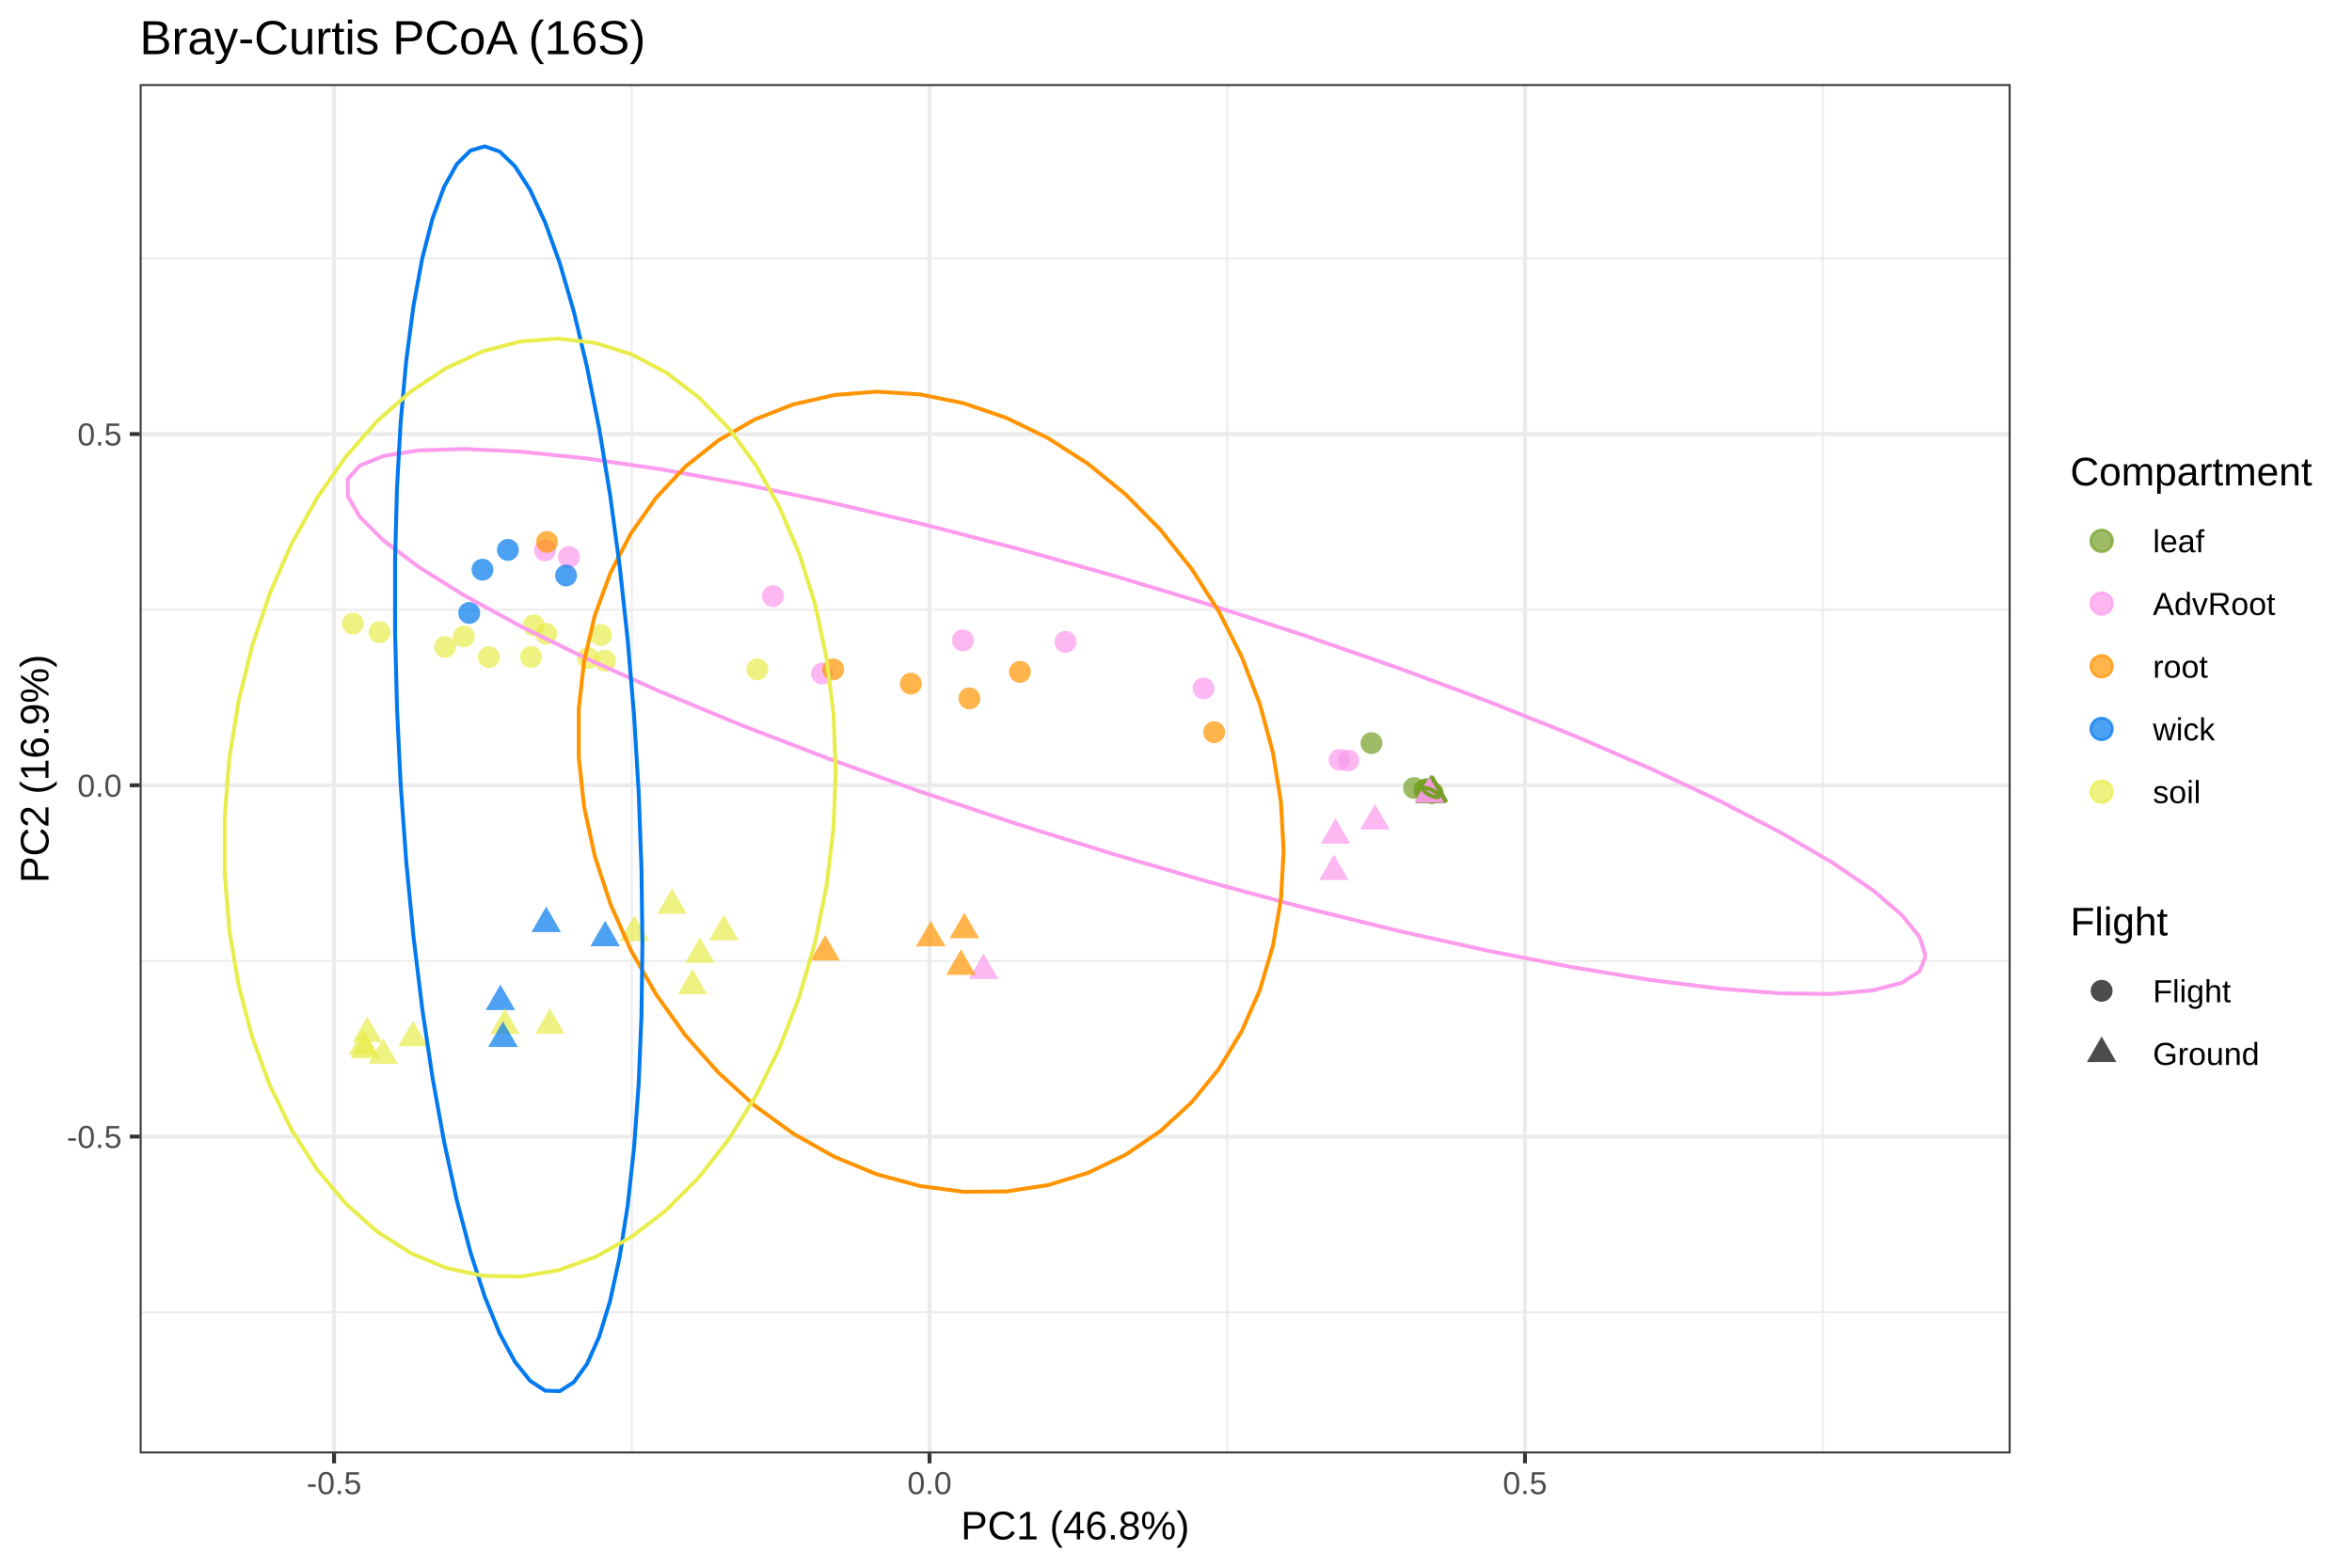
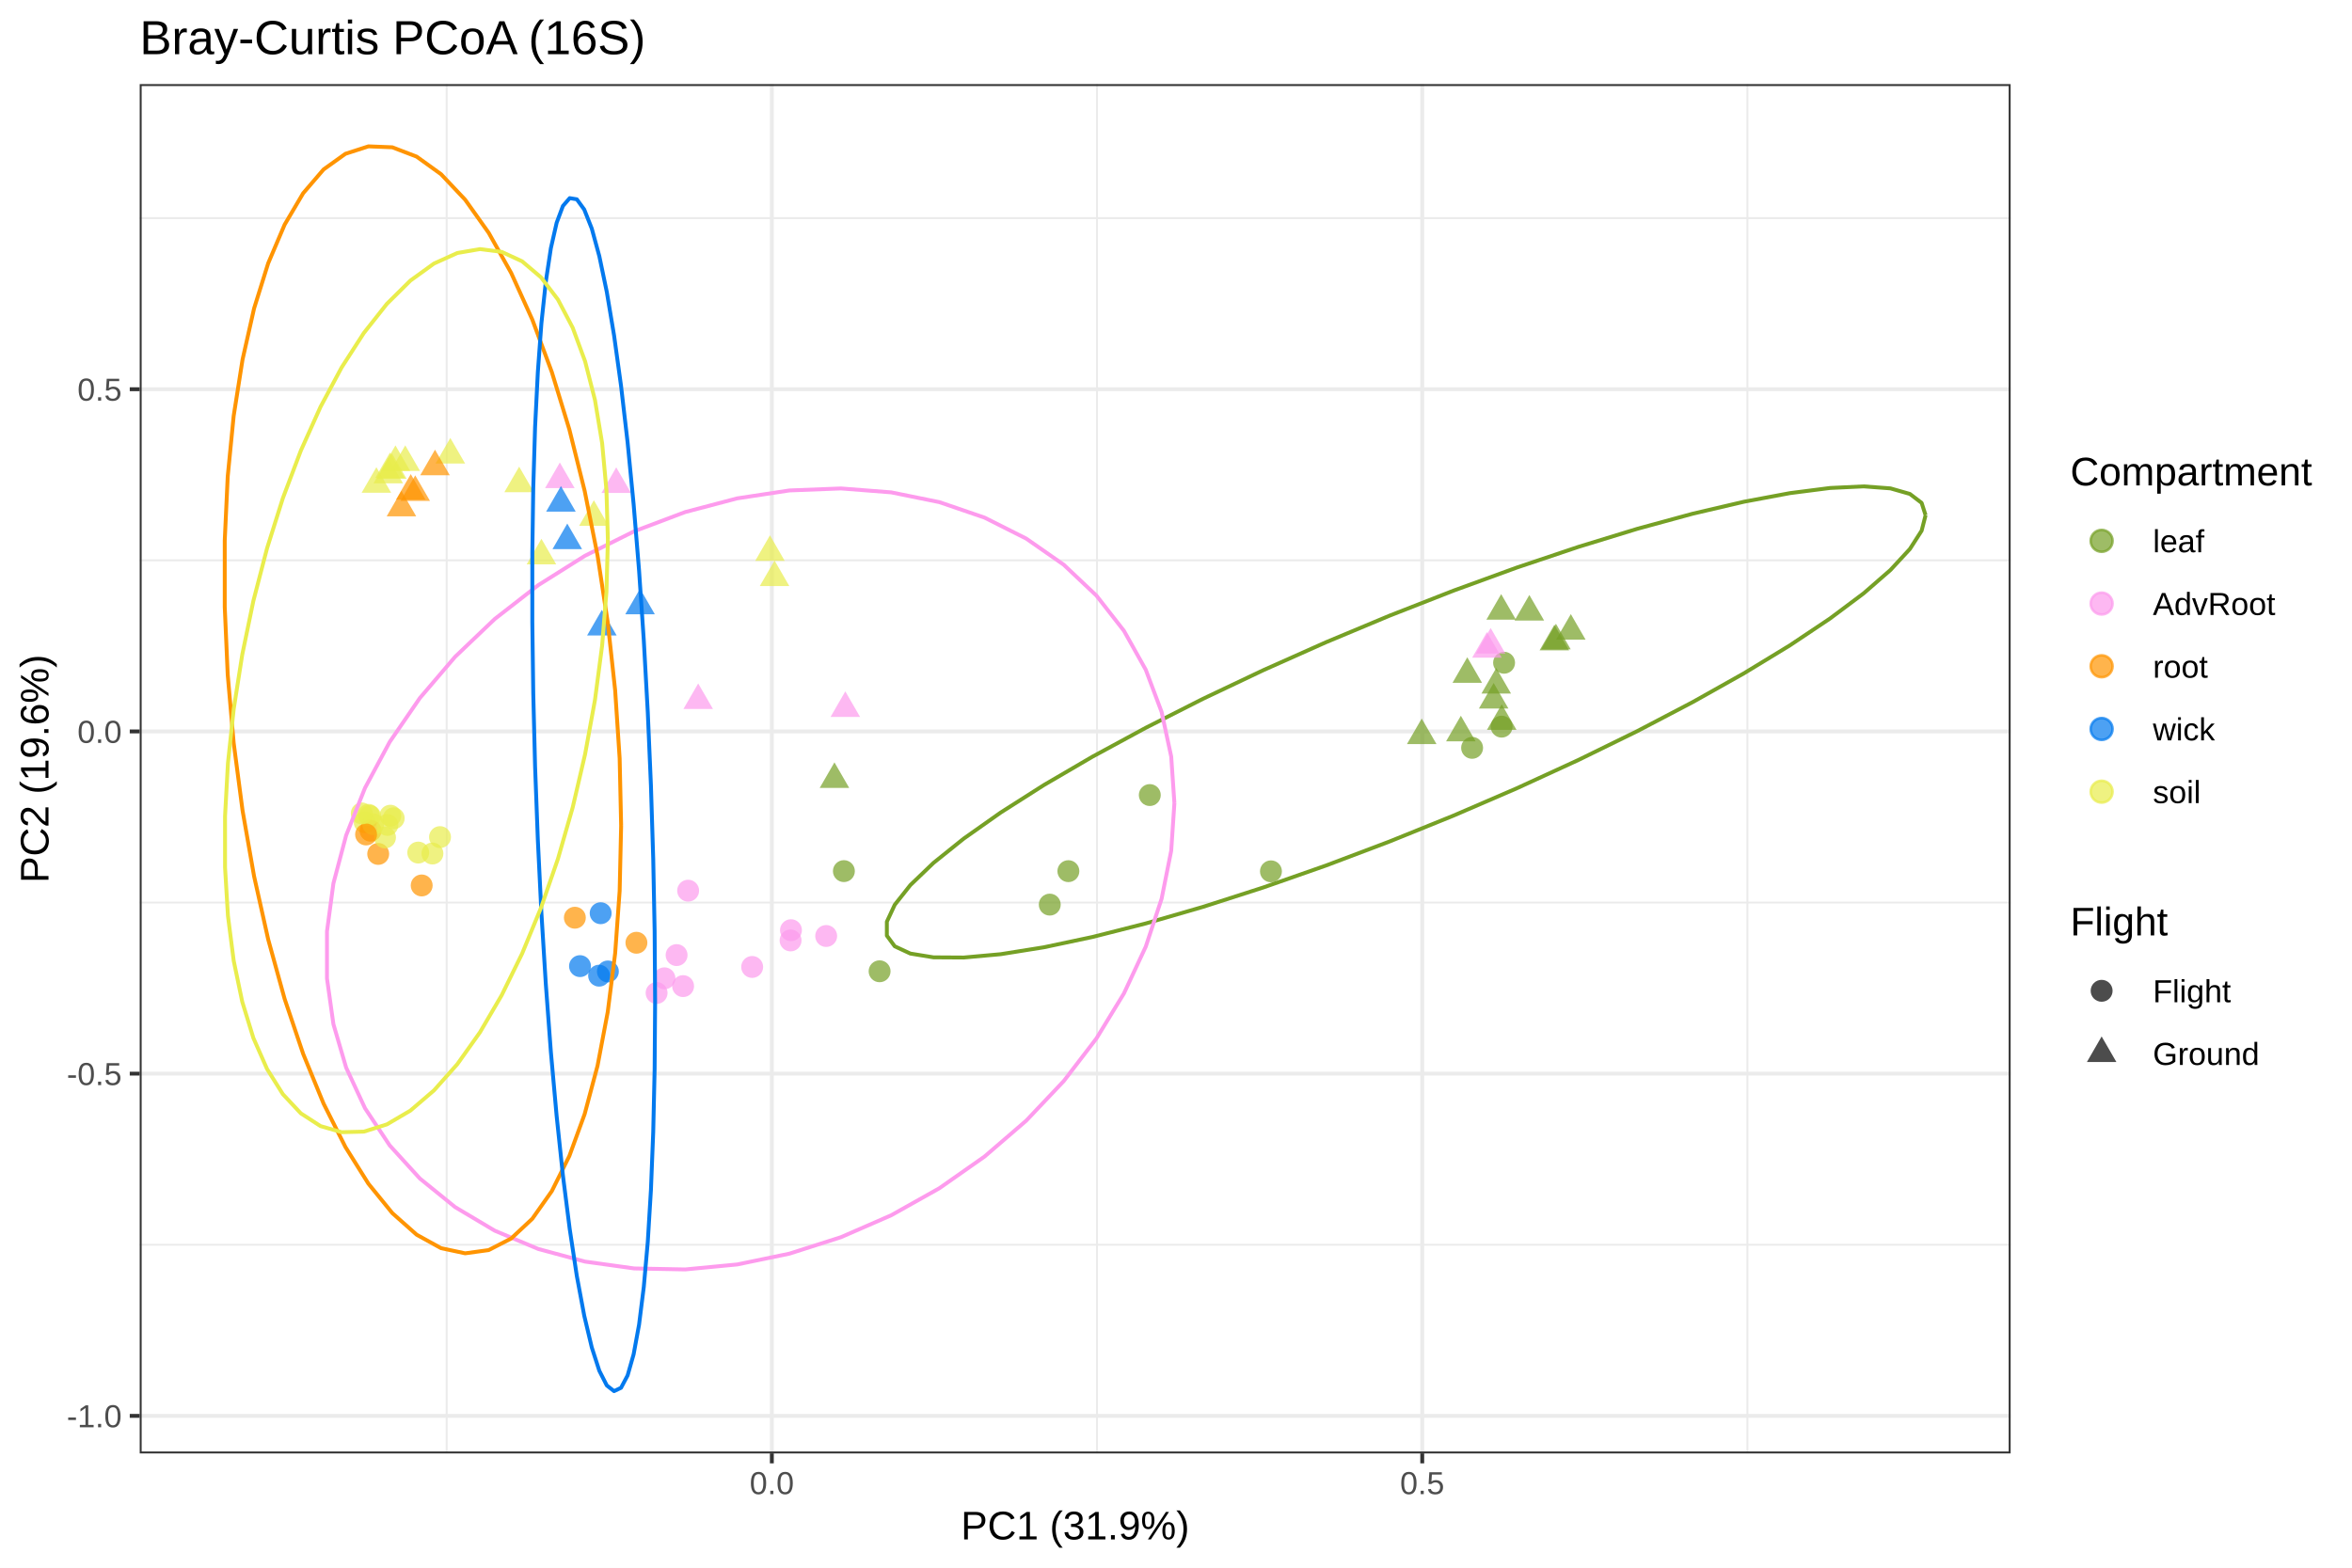
<svg xmlns="http://www.w3.org/2000/svg" width="648.00pt" height="432.00pt" viewBox="0 0 648.00 432.00">
  <g class="svglite">
    <defs>
      <style type="text/css">
    .svglite line, .svglite polyline, .svglite polygon, .svglite path, .svglite rect, .svglite circle {
      fill: none;
      stroke: #000000;
      stroke-linecap: round;
      stroke-linejoin: round;
      stroke-miterlimit: 10.00;
    }
    .svglite text {
      white-space: pre;
    }
    .svglite g.glyphgroup path {
      fill: inherit;
      stroke: none;
    }
  </style>
    </defs>
    <rect width="100%" height="100%" style="stroke: none; fill: #FFFFFF;" />
    <defs>
      <clipPath id="cpMC4wMHw2NDguMDB8MC4wMHw0MzIuMDA=">
        <rect x="0.00" y="0.00" width="648.00" height="432.00" />
      </clipPath>
    </defs>
    <g clip-path="url(#cpMC4wMHw2NDguMDB8MC4wMHw0MzIuMDA=)">
      <rect x="0.00" y="0" width="648.00" height="432.00" style="stroke-width: 1.07; stroke: #FFFFFF; fill: #FFFFFF;" />
    </g>
    <defs>
      <clipPath id="cpMzguNDl8NTUzLjk1fDIzLjE4fDQwMC41MA==">
        <rect x="38.49" y="23.18" width="515.46" height="377.33" />
      </clipPath>
    </defs>
    <g clip-path="url(#cpMzguNDl8NTUzLjk1fDIzLjE4fDQwMC41MA==)">
      <rect x="38.49" y="23.18" width="515.46" height="377.33" style="stroke-width: 1.07; stroke: none; fill: #FFFFFF;" />
-       <polyline points="38.49,361.60 553.95,361.60 " style="stroke-width: 0.53; stroke: #EBEBEB; stroke-linecap: butt;" />
-       <polyline points="38.49,264.80 553.95,264.80 " style="stroke-width: 0.53; stroke: #EBEBEB; stroke-linecap: butt;" />
-       <polyline points="38.49,168.01 553.95,168.01 " style="stroke-width: 0.53; stroke: #EBEBEB; stroke-linecap: butt;" />
-       <polyline points="38.49,71.21 553.95,71.21 " style="stroke-width: 0.53; stroke: #EBEBEB; stroke-linecap: butt;" />
-       <polyline points="174.07,400.50 174.07,23.18 " style="stroke-width: 0.53; stroke: #EBEBEB; stroke-linecap: butt;" />
-       <polyline points="338.12,400.50 338.12,23.18 " style="stroke-width: 0.53; stroke: #EBEBEB; stroke-linecap: butt;" />
-       <polyline points="502.18,400.50 502.18,23.18 " style="stroke-width: 0.53; stroke: #EBEBEB; stroke-linecap: butt;" />
-       <polyline points="38.49,313.20 553.95,313.20 " style="stroke-width: 1.07; stroke: #EBEBEB; stroke-linecap: butt;" />
-       <polyline points="38.49,216.40 553.95,216.40 " style="stroke-width: 1.07; stroke: #EBEBEB; stroke-linecap: butt;" />
-       <polyline points="38.49,119.61 553.95,119.61 " style="stroke-width: 1.07; stroke: #EBEBEB; stroke-linecap: butt;" />
-       <polyline points="92.04,400.50 92.04,23.18 " style="stroke-width: 1.07; stroke: #EBEBEB; stroke-linecap: butt;" />
-       <polyline points="256.10,400.50 256.10,23.18 " style="stroke-width: 1.07; stroke: #EBEBEB; stroke-linecap: butt;" />
-       <polyline points="420.15,400.50 420.15,23.18 " style="stroke-width: 1.07; stroke: #EBEBEB; stroke-linecap: butt;" />
-       <circle cx="129.27" cy="168.92" r="3.02" style="stroke-width: 0.71; stroke: none; fill: #0279EE; fill-opacity: 0.70;" />
-       <circle cx="122.63" cy="178.28" r="3.02" style="stroke-width: 0.71; stroke: none; fill: #E9ED4C; fill-opacity: 0.70;" />
-       <polygon points="190.80,266.95 194.86,274.00 186.73,274.00 " style="stroke-width: 0.71; stroke: none; fill: #E9ED4C; fill-opacity: 0.70;" />
-       <polygon points="185.15,244.76 189.22,251.81 181.08,251.81 " style="stroke-width: 0.71; stroke: none; fill: #E9ED4C; fill-opacity: 0.70;" />
-       <polygon points="137.86,271.29 141.93,278.34 133.80,278.34 " style="stroke-width: 0.71; stroke: none; fill: #0279EE; fill-opacity: 0.70;" />
-       <polygon points="256.43,253.75 260.50,260.79 252.36,260.79 " style="stroke-width: 0.71; stroke: none; fill: #FF9400; fill-opacity: 0.70;" />
-       <polygon points="174.77,252.27 178.84,259.31 170.70,259.31 " style="stroke-width: 0.71; stroke: none; fill: #E9ED4C; fill-opacity: 0.70;" />
-       <polygon points="151.51,277.83 155.58,284.88 147.44,284.88 " style="stroke-width: 0.71; stroke: none; fill: #E9ED4C; fill-opacity: 0.70;" />
-       <polygon points="192.82,258.29 196.89,265.34 188.75,265.34 " style="stroke-width: 0.71; stroke: none; fill: #E9ED4C; fill-opacity: 0.70;" />
-       <circle cx="394.76" cy="218.47" r="3.02" style="stroke-width: 0.71; stroke: none; fill: #75A025; fill-opacity: 0.70;" />
-       <circle cx="161.99" cy="181.34" r="3.02" style="stroke-width: 0.71; stroke: none; fill: #E9ED4C; fill-opacity: 0.70;" />
-       <circle cx="393.22" cy="217.44" r="3.02" style="stroke-width: 0.71; stroke: none; fill: #75A025; fill-opacity: 0.70;" />
-       <circle cx="394.50" cy="218.54" r="3.02" style="stroke-width: 0.71; stroke: none; fill: #75A025; fill-opacity: 0.70;" />
-       <circle cx="377.86" cy="204.78" r="3.02" style="stroke-width: 0.71; stroke: none; fill: #75A025; fill-opacity: 0.70;" />
-       <circle cx="394.30" cy="218.33" r="3.02" style="stroke-width: 0.71; stroke: none; fill: #75A025; fill-opacity: 0.70;" />
-       <circle cx="392.35" cy="217.75" r="3.02" style="stroke-width: 0.71; stroke: none; fill: #75A025; fill-opacity: 0.70;" />
-       <circle cx="393.61" cy="218.18" r="3.02" style="stroke-width: 0.71; stroke: none; fill: #75A025; fill-opacity: 0.70;" />
-       <circle cx="392.67" cy="217.62" r="3.02" style="stroke-width: 0.71; stroke: none; fill: #75A025; fill-opacity: 0.70;" />
-       <circle cx="389.58" cy="217.15" r="3.02" style="stroke-width: 0.71; stroke: none; fill: #75A025; fill-opacity: 0.70;" />
-       <circle cx="226.47" cy="185.62" r="3.02" style="stroke-width: 0.71; stroke: none; fill: #FD9BED; fill-opacity: 0.70;" />
-       <circle cx="150.16" cy="151.66" r="3.02" style="stroke-width: 0.71; stroke: none; fill: #FD9BED; fill-opacity: 0.70;" />
-       <circle cx="212.96" cy="164.27" r="3.02" style="stroke-width: 0.71; stroke: none; fill: #FD9BED; fill-opacity: 0.70;" />
-       <circle cx="293.54" cy="176.88" r="3.02" style="stroke-width: 0.71; stroke: none; fill: #FD9BED; fill-opacity: 0.70;" />
-       <circle cx="371.49" cy="209.55" r="3.02" style="stroke-width: 0.71; stroke: none; fill: #FD9BED; fill-opacity: 0.70;" />
-       <circle cx="331.59" cy="189.70" r="3.02" style="stroke-width: 0.71; stroke: none; fill: #FD9BED; fill-opacity: 0.70;" />
-       <circle cx="369.06" cy="209.38" r="3.02" style="stroke-width: 0.71; stroke: none; fill: #FD9BED; fill-opacity: 0.70;" />
-       <circle cx="265.28" cy="176.47" r="3.02" style="stroke-width: 0.71; stroke: none; fill: #FD9BED; fill-opacity: 0.70;" />
-       <circle cx="156.76" cy="153.51" r="3.02" style="stroke-width: 0.71; stroke: none; fill: #FD9BED; fill-opacity: 0.70;" />
-       <polygon points="394.86,213.59 398.93,220.64 390.79,220.64 " style="stroke-width: 0.71; stroke: none; fill: #75A025; fill-opacity: 0.70;" />
-       <polygon points="394.17,213.66 398.24,220.71 390.10,220.71 " style="stroke-width: 0.71; stroke: none; fill: #75A025; fill-opacity: 0.70;" />
-       <polygon points="394.73,213.56 398.80,220.61 390.66,220.61 " style="stroke-width: 0.71; stroke: none; fill: #75A025; fill-opacity: 0.70;" />
-       <circle cx="132.93" cy="156.98" r="3.02" style="stroke-width: 0.71; stroke: none; fill: #0279EE; fill-opacity: 0.70;" />
-       <polygon points="394.22,213.38 398.29,220.43 390.15,220.43 " style="stroke-width: 0.71; stroke: none; fill: #75A025; fill-opacity: 0.70;" />
-       <polygon points="394.46,213.69 398.53,220.74 390.39,220.74 " style="stroke-width: 0.71; stroke: none; fill: #75A025; fill-opacity: 0.70;" />
-       <polygon points="394.92,213.81 398.99,220.86 390.85,220.86 " style="stroke-width: 0.71; stroke: none; fill: #75A025; fill-opacity: 0.70;" />
-       <polygon points="394.27,214.27 398.34,221.32 390.20,221.32 " style="stroke-width: 0.71; stroke: none; fill: #75A025; fill-opacity: 0.70;" />
-       <polygon points="394.62,214.06 398.69,221.11 390.55,221.11 " style="stroke-width: 0.71; stroke: none; fill: #75A025; fill-opacity: 0.70;" />
-       <polygon points="394.58,214.20 398.65,221.25 390.51,221.25 " style="stroke-width: 0.71; stroke: none; fill: #75A025; fill-opacity: 0.70;" />
-       <polygon points="394.06,214.34 398.13,221.38 389.99,221.38 " style="stroke-width: 0.71; stroke: none; fill: #75A025; fill-opacity: 0.70;" />
-       <polygon points="394.40,214.13 398.47,221.18 390.33,221.18 " style="stroke-width: 0.71; stroke: none; fill: #75A025; fill-opacity: 0.70;" />
-       <polygon points="394.88,213.91 398.95,220.96 390.81,220.96 " style="stroke-width: 0.71; stroke: none; fill: #75A025; fill-opacity: 0.70;" />
-       <polygon points="393.70,214.08 397.77,221.12 389.63,221.12 " style="stroke-width: 0.71; stroke: none; fill: #FD9BED; fill-opacity: 0.70;" />
-       <circle cx="267.08" cy="192.44" r="3.02" style="stroke-width: 0.71; stroke: none; fill: #FF9400; fill-opacity: 0.70;" />
-       <polygon points="367.95,225.44 372.02,232.49 363.88,232.49 " style="stroke-width: 0.71; stroke: none; fill: #FD9BED; fill-opacity: 0.70;" />
-       <polygon points="393.85,214.17 397.92,221.22 389.78,221.22 " style="stroke-width: 0.71; stroke: none; fill: #FD9BED; fill-opacity: 0.70;" />
-       <polygon points="270.99,262.72 275.06,269.77 266.92,269.77 " style="stroke-width: 0.71; stroke: none; fill: #FD9BED; fill-opacity: 0.70;" />
-       <polygon points="378.82,221.53 382.89,228.58 374.75,228.58 " style="stroke-width: 0.71; stroke: none; fill: #FD9BED; fill-opacity: 0.70;" />
-       <polygon points="367.51,235.46 371.58,242.51 363.44,242.51 " style="stroke-width: 0.71; stroke: none; fill: #FD9BED; fill-opacity: 0.70;" />
-       <circle cx="208.66" cy="184.44" r="3.02" style="stroke-width: 0.71; stroke: none; fill: #E9ED4C; fill-opacity: 0.70;" />
-       <circle cx="146.31" cy="181.03" r="3.02" style="stroke-width: 0.71; stroke: none; fill: #E9ED4C; fill-opacity: 0.70;" />
-       <circle cx="166.70" cy="182.07" r="3.02" style="stroke-width: 0.71; stroke: none; fill: #E9ED4C; fill-opacity: 0.70;" />
-       <circle cx="139.93" cy="151.53" r="3.02" style="stroke-width: 0.71; stroke: none; fill: #0279EE; fill-opacity: 0.70;" />
-       <circle cx="281.01" cy="185.14" r="3.02" style="stroke-width: 0.71; stroke: none; fill: #FF9400; fill-opacity: 0.70;" />
-       <circle cx="229.56" cy="184.47" r="3.02" style="stroke-width: 0.71; stroke: none; fill: #FF9400; fill-opacity: 0.70;" />
-       <circle cx="150.50" cy="174.65" r="3.02" style="stroke-width: 0.71; stroke: none; fill: #E9ED4C; fill-opacity: 0.70;" />
-       <circle cx="147.05" cy="172.32" r="3.02" style="stroke-width: 0.71; stroke: none; fill: #E9ED4C; fill-opacity: 0.70;" />
-       <circle cx="165.55" cy="174.99" r="3.02" style="stroke-width: 0.71; stroke: none; fill: #E9ED4C; fill-opacity: 0.70;" />
-       <circle cx="127.79" cy="175.39" r="3.02" style="stroke-width: 0.71; stroke: none; fill: #E9ED4C; fill-opacity: 0.70;" />
-       <circle cx="150.70" cy="149.33" r="3.02" style="stroke-width: 0.71; stroke: none; fill: #FF9400; fill-opacity: 0.70;" />
-       <circle cx="334.51" cy="201.78" r="3.02" style="stroke-width: 0.71; stroke: none; fill: #FF9400; fill-opacity: 0.70;" />
-       <circle cx="97.23" cy="171.85" r="3.02" style="stroke-width: 0.71; stroke: none; fill: #E9ED4C; fill-opacity: 0.70;" />
-       <circle cx="104.57" cy="174.21" r="3.02" style="stroke-width: 0.71; stroke: none; fill: #E9ED4C; fill-opacity: 0.70;" />
-       <circle cx="155.95" cy="158.59" r="3.02" style="stroke-width: 0.71; stroke: none; fill: #0279EE; fill-opacity: 0.70;" />
-       <circle cx="250.96" cy="188.39" r="3.02" style="stroke-width: 0.71; stroke: none; fill: #FF9400; fill-opacity: 0.70;" />
-       <polygon points="150.49,249.80 154.56,256.85 146.42,256.85 " style="stroke-width: 0.71; stroke: none; fill: #0279EE; fill-opacity: 0.70;" />
-       <polygon points="264.75,261.61 268.82,268.66 260.68,268.66 " style="stroke-width: 0.71; stroke: none; fill: #FF9400; fill-opacity: 0.70;" />
-       <polygon points="139.10,277.87 143.17,284.92 135.03,284.92 " style="stroke-width: 0.71; stroke: none; fill: #E9ED4C; fill-opacity: 0.70;" />
-       <circle cx="134.69" cy="181.08" r="3.02" style="stroke-width: 0.71; stroke: none; fill: #E9ED4C; fill-opacity: 0.70;" />
-       <polygon points="105.57,286.11 109.64,293.16 101.50,293.16 " style="stroke-width: 0.71; stroke: none; fill: #E9ED4C; fill-opacity: 0.70;" />
-       <polygon points="113.79,281.26 117.86,288.31 109.72,288.31 " style="stroke-width: 0.71; stroke: none; fill: #E9ED4C; fill-opacity: 0.70;" />
-       <polygon points="166.73,253.71 170.79,260.75 162.66,260.75 " style="stroke-width: 0.71; stroke: none; fill: #0279EE; fill-opacity: 0.70;" />
-       <polygon points="227.34,257.63 231.41,264.67 223.27,264.67 " style="stroke-width: 0.71; stroke: none; fill: #FF9400; fill-opacity: 0.70;" />
-       <polygon points="100.05,283.65 104.12,290.70 95.98,290.70 " style="stroke-width: 0.71; stroke: none; fill: #E9ED4C; fill-opacity: 0.70;" />
-       <polygon points="100.66,284.61 104.73,291.66 96.59,291.66 " style="stroke-width: 0.71; stroke: none; fill: #E9ED4C; fill-opacity: 0.70;" />
-       <polygon points="101.21,280.11 105.28,287.16 97.14,287.16 " style="stroke-width: 0.71; stroke: none; fill: #E9ED4C; fill-opacity: 0.70;" />
-       <polygon points="138.58,281.45 142.65,288.50 134.51,288.50 " style="stroke-width: 0.71; stroke: none; fill: #0279EE; fill-opacity: 0.70;" />
-       <polygon points="265.69,251.49 269.76,258.54 261.62,258.54 " style="stroke-width: 0.71; stroke: none; fill: #FF9400; fill-opacity: 0.70;" />
-       <polygon points="199.39,252.06 203.46,259.11 195.32,259.11 " style="stroke-width: 0.71; stroke: none; fill: #E9ED4C; fill-opacity: 0.70;" />
-       <polyline points="396.39,219.35 396.38,219.24 396.33,219.11 396.25,218.98 396.14,218.83 396.00,218.68 395.83,218.53 395.64,218.37 395.43,218.22 395.20,218.06 394.95,217.91 394.70,217.77 394.44,217.64 394.17,217.52 393.91,217.41 393.65,217.32 393.40,217.24 393.16,217.19 392.94,217.14 392.74,217.12 392.56,217.12 392.41,217.14 392.28,217.17 392.19,217.23 392.12,217.30 392.09,217.39 392.09,217.49 392.12,217.61 392.19,217.74 392.28,217.88 392.41,218.03 392.56,218.18 392.74,218.34 392.94,218.49 393.16,218.65 393.40,218.80 393.65,218.95 393.91,219.08 394.17,219.21 394.44,219.32 394.70,219.42 394.95,219.51 395.20,219.57 395.43,219.62 395.64,219.66 395.83,219.67 396.00,219.66 396.14,219.63 396.25,219.59 396.33,219.52 396.38,219.44 396.39,219.35 " style="stroke-width: 1.07; stroke: #75A025; stroke-linecap: butt;" />
-       <polyline points="530.52,263.42 528.87,258.22 523.95,252.11 515.83,245.19 504.63,237.58 490.53,229.37 473.74,220.70 454.51,211.70 433.13,202.51 409.93,193.26 385.27,184.10 359.50,175.15 333.03,166.57 306.26,158.48 279.59,151.00 253.42,144.24 228.16,138.31 204.18,133.30 181.85,129.28 161.51,126.32 143.47,124.46 127.99,123.72 115.32,124.12 105.64,125.66 99.11,128.30 95.82,132.02 95.82,136.74 99.11,142.41 105.64,148.94 115.32,156.22 127.99,164.14 143.47,172.59 161.51,181.44 181.85,190.56 204.18,199.80 228.16,209.02 253.42,218.09 279.59,226.87 306.26,235.23 333.03,243.03 359.50,250.16 385.27,256.52 409.93,262.00 433.13,266.52 454.51,270.02 473.74,272.43 490.53,273.74 504.63,273.90 515.83,272.93 523.95,270.84 528.87,267.65 530.52,263.42 " style="stroke-width: 1.07; stroke: #FD9BED; stroke-linecap: butt;" />
-       <polyline points="353.65,234.51 352.91,220.97 350.71,207.40 347.09,193.99 342.09,180.95 335.79,168.47 328.29,156.75 319.69,145.96 310.15,136.27 299.78,127.82 288.76,120.74 277.25,115.14 265.43,111.10 253.47,108.69 241.56,107.93 229.87,108.85 218.58,111.43 207.87,115.63 197.90,121.38 188.81,128.60 180.75,137.18 173.83,146.99 168.17,157.88 163.85,169.69 160.93,182.23 159.46,195.32 159.46,208.75 160.93,222.33 163.85,235.85 168.17,249.10 173.83,261.88 180.75,274.00 188.81,285.28 197.90,295.54 207.87,304.63 218.58,312.41 229.87,318.76 241.56,323.59 253.47,326.82 265.43,328.41 277.25,328.32 288.76,326.57 299.78,323.18 310.15,318.19 319.69,311.69 328.29,303.78 335.79,294.57 342.09,284.20 347.09,272.83 350.71,260.63 352.91,247.79 353.65,234.51 " style="stroke-width: 1.07; stroke: #FF9400; stroke-linecap: butt;" />
-       <polyline points="176.99,259.97 176.73,239.35 175.96,218.32 174.69,197.20 172.93,176.29 170.72,155.93 168.09,136.42 165.08,118.05 161.72,101.11 158.09,85.85 154.22,72.49 150.18,61.26 146.04,52.31 141.84,45.77 137.66,41.76 133.56,40.33 129.60,41.50 125.84,45.25 122.34,51.53 119.15,60.25 116.32,71.26 113.90,84.41 111.91,99.49 110.39,116.27 109.37,134.51 108.85,153.92 108.85,174.21 109.37,195.07 110.39,216.19 111.91,237.24 113.90,257.91 116.32,277.89 119.15,296.87 122.34,314.56 125.84,330.69 129.60,345.02 133.56,357.34 137.66,367.45 141.84,375.21 146.04,380.49 150.18,383.22 154.22,383.35 158.09,380.89 161.72,375.86 165.08,368.35 168.09,358.47 170.72,346.36 172.93,332.22 174.69,316.26 175.96,298.72 176.73,279.86 176.99,259.97 " style="stroke-width: 1.07; stroke: #0279EE; stroke-linecap: butt;" />
-       <polyline points="230.26,212.41 229.62,196.65 227.71,181.28 224.57,166.53 220.23,152.64 214.77,139.80 208.27,128.22 200.82,118.08 192.55,109.52 183.56,102.67 174.01,97.64 164.03,94.50 153.78,93.31 143.41,94.08 133.08,96.79 122.95,101.42 113.17,107.88 103.88,116.08 95.24,125.89 87.36,137.18 80.37,149.75 74.38,163.43 69.47,178.01 65.72,193.27 63.19,208.97 61.92,224.88 61.92,240.75 63.19,256.35 65.72,271.43 69.47,285.78 74.38,299.17 80.37,311.40 87.36,322.28 95.24,331.65 103.88,339.37 113.17,345.32 122.95,349.41 133.08,351.58 143.41,351.79 153.78,350.05 164.03,346.37 174.01,340.82 183.56,333.47 192.55,324.45 200.82,313.88 208.27,301.93 214.77,288.77 220.23,274.62 224.57,259.67 227.71,244.17 229.62,228.33 230.26,212.41 " style="stroke-width: 1.07; stroke: #E9ED4C; stroke-linecap: butt;" />
+       <polyline points="38.49,343.01 553.95,343.01 " style="stroke-width: 0.53; stroke: #EBEBEB; stroke-linecap: butt;" />
+       <polyline points="38.49,248.71 553.95,248.71 " style="stroke-width: 0.53; stroke: #EBEBEB; stroke-linecap: butt;" />
+       <polyline points="38.49,154.41 553.95,154.41 " style="stroke-width: 0.53; stroke: #EBEBEB; stroke-linecap: butt;" />
+       <polyline points="38.49,60.11 553.95,60.11 " style="stroke-width: 0.53; stroke: #EBEBEB; stroke-linecap: butt;" />
+       <polyline points="123.06,400.50 123.06,23.18 " style="stroke-width: 0.53; stroke: #EBEBEB; stroke-linecap: butt;" />
+       <polyline points="302.24,400.50 302.24,23.18 " style="stroke-width: 0.53; stroke: #EBEBEB; stroke-linecap: butt;" />
+       <polyline points="481.43,400.50 481.43,23.18 " style="stroke-width: 0.53; stroke: #EBEBEB; stroke-linecap: butt;" />
+       <polyline points="38.49,390.16 553.95,390.16 " style="stroke-width: 1.07; stroke: #EBEBEB; stroke-linecap: butt;" />
+       <polyline points="38.49,295.86 553.95,295.86 " style="stroke-width: 1.07; stroke: #EBEBEB; stroke-linecap: butt;" />
+       <polyline points="38.49,201.56 553.95,201.56 " style="stroke-width: 1.07; stroke: #EBEBEB; stroke-linecap: butt;" />
+       <polyline points="38.49,107.26 553.95,107.26 " style="stroke-width: 1.07; stroke: #EBEBEB; stroke-linecap: butt;" />
+       <polyline points="212.65,400.50 212.65,23.18 " style="stroke-width: 1.07; stroke: #EBEBEB; stroke-linecap: butt;" />
+       <polyline points="391.84,400.50 391.84,23.18 " style="stroke-width: 1.07; stroke: #EBEBEB; stroke-linecap: butt;" />
+       <circle cx="165.49" cy="251.65" r="3.02" style="stroke-width: 0.71; stroke: none; fill: #0279EE; fill-opacity: 0.70;" />
+       <circle cx="101.94" cy="224.87" r="3.02" style="stroke-width: 0.71; stroke: none; fill: #E9ED4C; fill-opacity: 0.70;" />
+       <polygon points="143.03,128.59 147.10,135.63 138.96,135.63 " style="stroke-width: 0.71; stroke: none; fill: #E9ED4C; fill-opacity: 0.70;" />
+       <polygon points="213.40,154.46 217.47,161.50 209.33,161.50 " style="stroke-width: 0.71; stroke: none; fill: #E9ED4C; fill-opacity: 0.70;" />
+       <polygon points="156.29,144.27 160.36,151.32 152.22,151.32 " style="stroke-width: 0.71; stroke: none; fill: #0279EE; fill-opacity: 0.70;" />
+       <polygon points="113.17,130.64 117.23,137.69 109.10,137.69 " style="stroke-width: 0.71; stroke: none; fill: #FF9400; fill-opacity: 0.70;" />
+       <polygon points="149.17,148.47 153.24,155.52 145.10,155.52 " style="stroke-width: 0.71; stroke: none; fill: #E9ED4C; fill-opacity: 0.70;" />
+       <polygon points="124.07,120.68 128.14,127.73 120.00,127.73 " style="stroke-width: 0.71; stroke: none; fill: #E9ED4C; fill-opacity: 0.70;" />
+       <polygon points="163.62,137.85 167.69,144.90 159.55,144.90 " style="stroke-width: 0.71; stroke: none; fill: #E9ED4C; fill-opacity: 0.70;" />
+       <circle cx="413.71" cy="200.24" r="3.02" style="stroke-width: 0.71; stroke: none; fill: #75A025; fill-opacity: 0.70;" />
+       <circle cx="100.48" cy="226.58" r="3.02" style="stroke-width: 0.71; stroke: none; fill: #E9ED4C; fill-opacity: 0.70;" />
+       <circle cx="294.35" cy="240.06" r="3.02" style="stroke-width: 0.71; stroke: none; fill: #75A025; fill-opacity: 0.70;" />
+       <circle cx="405.58" cy="206.08" r="3.02" style="stroke-width: 0.71; stroke: none; fill: #75A025; fill-opacity: 0.70;" />
+       <circle cx="232.50" cy="240.05" r="3.02" style="stroke-width: 0.71; stroke: none; fill: #75A025; fill-opacity: 0.70;" />
+       <circle cx="414.39" cy="182.63" r="3.02" style="stroke-width: 0.71; stroke: none; fill: #75A025; fill-opacity: 0.70;" />
+       <circle cx="316.78" cy="219.09" r="3.02" style="stroke-width: 0.71; stroke: none; fill: #75A025; fill-opacity: 0.70;" />
+       <circle cx="350.16" cy="240.11" r="3.02" style="stroke-width: 0.71; stroke: none; fill: #75A025; fill-opacity: 0.70;" />
+       <circle cx="289.22" cy="249.28" r="3.02" style="stroke-width: 0.71; stroke: none; fill: #75A025; fill-opacity: 0.70;" />
+       <circle cx="242.34" cy="267.65" r="3.02" style="stroke-width: 0.71; stroke: none; fill: #75A025; fill-opacity: 0.70;" />
+       <circle cx="189.59" cy="245.44" r="3.02" style="stroke-width: 0.71; stroke: none; fill: #FD9BED; fill-opacity: 0.70;" />
+       <circle cx="180.90" cy="273.63" r="3.02" style="stroke-width: 0.71; stroke: none; fill: #FD9BED; fill-opacity: 0.70;" />
+       <circle cx="186.41" cy="263.19" r="3.02" style="stroke-width: 0.71; stroke: none; fill: #FD9BED; fill-opacity: 0.70;" />
+       <circle cx="188.20" cy="271.74" r="3.02" style="stroke-width: 0.71; stroke: none; fill: #FD9BED; fill-opacity: 0.70;" />
+       <circle cx="227.62" cy="257.93" r="3.02" style="stroke-width: 0.71; stroke: none; fill: #FD9BED; fill-opacity: 0.70;" />
+       <circle cx="217.92" cy="256.33" r="3.02" style="stroke-width: 0.71; stroke: none; fill: #FD9BED; fill-opacity: 0.70;" />
+       <circle cx="217.81" cy="259.15" r="3.02" style="stroke-width: 0.71; stroke: none; fill: #FD9BED; fill-opacity: 0.70;" />
+       <circle cx="207.23" cy="266.46" r="3.02" style="stroke-width: 0.71; stroke: none; fill: #FD9BED; fill-opacity: 0.70;" />
+       <circle cx="183.06" cy="269.59" r="3.02" style="stroke-width: 0.71; stroke: none; fill: #FD9BED; fill-opacity: 0.70;" />
+       <polygon points="411.52,188.20 415.59,195.25 407.45,195.25 " style="stroke-width: 0.71; stroke: none; fill: #75A025; fill-opacity: 0.70;" />
+       <polygon points="402.48,197.23 406.55,204.28 398.41,204.28 " style="stroke-width: 0.71; stroke: none; fill: #75A025; fill-opacity: 0.70;" />
+       <polygon points="391.70,198.00 395.77,205.04 387.63,205.04 " style="stroke-width: 0.71; stroke: none; fill: #75A025; fill-opacity: 0.70;" />
+       <circle cx="159.80" cy="266.23" r="3.02" style="stroke-width: 0.71; stroke: none; fill: #0279EE; fill-opacity: 0.70;" />
+       <polygon points="229.90,210.08 233.97,217.13 225.83,217.13 " style="stroke-width: 0.71; stroke: none; fill: #75A025; fill-opacity: 0.70;" />
+       <polygon points="413.74,194.07 417.81,201.12 409.67,201.12 " style="stroke-width: 0.71; stroke: none; fill: #75A025; fill-opacity: 0.70;" />
+       <polygon points="412.23,184.06 416.30,191.11 408.16,191.11 " style="stroke-width: 0.71; stroke: none; fill: #75A025; fill-opacity: 0.70;" />
+       <polygon points="432.78,169.22 436.84,176.26 428.71,176.26 " style="stroke-width: 0.71; stroke: none; fill: #75A025; fill-opacity: 0.70;" />
+       <polygon points="428.68,171.88 432.75,178.93 424.61,178.93 " style="stroke-width: 0.71; stroke: none; fill: #75A025; fill-opacity: 0.70;" />
+       <polygon points="404.25,181.12 408.32,188.17 400.18,188.17 " style="stroke-width: 0.71; stroke: none; fill: #75A025; fill-opacity: 0.70;" />
+       <polygon points="421.35,163.95 425.42,171.00 417.28,171.00 " style="stroke-width: 0.71; stroke: none; fill: #75A025; fill-opacity: 0.70;" />
+       <polygon points="428.24,172.16 432.31,179.21 424.17,179.21 " style="stroke-width: 0.71; stroke: none; fill: #75A025; fill-opacity: 0.70;" />
+       <polygon points="413.59,163.71 417.66,170.76 409.52,170.76 " style="stroke-width: 0.71; stroke: none; fill: #75A025; fill-opacity: 0.70;" />
+       <polygon points="410.69,173.05 414.76,180.10 406.62,180.10 " style="stroke-width: 0.71; stroke: none; fill: #FD9BED; fill-opacity: 0.70;" />
+       <circle cx="102.10" cy="228.91" r="3.02" style="stroke-width: 0.71; stroke: none; fill: #FF9400; fill-opacity: 0.70;" />
+       <polygon points="192.36,188.33 196.43,195.37 188.29,195.37 " style="stroke-width: 0.71; stroke: none; fill: #FD9BED; fill-opacity: 0.70;" />
+       <polygon points="409.66,174.18 413.73,181.23 405.59,181.23 " style="stroke-width: 0.71; stroke: none; fill: #FD9BED; fill-opacity: 0.70;" />
+       <polygon points="154.24,127.45 158.31,134.50 150.17,134.50 " style="stroke-width: 0.71; stroke: none; fill: #FD9BED; fill-opacity: 0.70;" />
+       <polygon points="232.89,190.51 236.96,197.56 228.82,197.56 " style="stroke-width: 0.71; stroke: none; fill: #FD9BED; fill-opacity: 0.70;" />
+       <polygon points="169.78,128.78 173.85,135.83 165.72,135.83 " style="stroke-width: 0.71; stroke: none; fill: #FD9BED; fill-opacity: 0.70;" />
+       <circle cx="101.54" cy="224.55" r="3.02" style="stroke-width: 0.71; stroke: none; fill: #E9ED4C; fill-opacity: 0.70;" />
+       <circle cx="107.54" cy="224.78" r="3.02" style="stroke-width: 0.71; stroke: none; fill: #E9ED4C; fill-opacity: 0.70;" />
+       <circle cx="108.47" cy="225.49" r="3.02" style="stroke-width: 0.71; stroke: none; fill: #E9ED4C; fill-opacity: 0.70;" />
+       <circle cx="167.48" cy="267.70" r="3.02" style="stroke-width: 0.71; stroke: none; fill: #0279EE; fill-opacity: 0.70;" />
+       <circle cx="116.18" cy="244.00" r="3.02" style="stroke-width: 0.71; stroke: none; fill: #FF9400; fill-opacity: 0.70;" />
+       <circle cx="104.20" cy="235.31" r="3.02" style="stroke-width: 0.71; stroke: none; fill: #FF9400; fill-opacity: 0.70;" />
+       <circle cx="121.23" cy="230.68" r="3.02" style="stroke-width: 0.71; stroke: none; fill: #E9ED4C; fill-opacity: 0.70;" />
+       <circle cx="119.14" cy="235.20" r="3.02" style="stroke-width: 0.71; stroke: none; fill: #E9ED4C; fill-opacity: 0.70;" />
+       <circle cx="115.23" cy="234.94" r="3.02" style="stroke-width: 0.71; stroke: none; fill: #E9ED4C; fill-opacity: 0.70;" />
+       <circle cx="106.07" cy="230.78" r="3.02" style="stroke-width: 0.71; stroke: none; fill: #E9ED4C; fill-opacity: 0.70;" />
+       <circle cx="175.34" cy="259.79" r="3.02" style="stroke-width: 0.71; stroke: none; fill: #FF9400; fill-opacity: 0.70;" />
+       <circle cx="158.38" cy="252.89" r="3.02" style="stroke-width: 0.71; stroke: none; fill: #FF9400; fill-opacity: 0.70;" />
+       <circle cx="106.74" cy="227.32" r="3.02" style="stroke-width: 0.71; stroke: none; fill: #E9ED4C; fill-opacity: 0.70;" />
+       <circle cx="102.82" cy="227.13" r="3.02" style="stroke-width: 0.71; stroke: none; fill: #E9ED4C; fill-opacity: 0.70;" />
+       <circle cx="165.06" cy="268.86" r="3.02" style="stroke-width: 0.71; stroke: none; fill: #0279EE; fill-opacity: 0.70;" />
+       <circle cx="100.86" cy="229.95" r="3.02" style="stroke-width: 0.71; stroke: none; fill: #FF9400; fill-opacity: 0.70;" />
+       <polygon points="165.82,168.06 169.89,175.11 161.75,175.11 " style="stroke-width: 0.71; stroke: none; fill: #0279EE; fill-opacity: 0.70;" />
+       <polygon points="119.85,123.91 123.92,130.96 115.78,130.96 " style="stroke-width: 0.71; stroke: none; fill: #FF9400; fill-opacity: 0.70;" />
+       <polygon points="111.65,122.72 115.72,129.77 107.58,129.77 " style="stroke-width: 0.71; stroke: none; fill: #E9ED4C; fill-opacity: 0.70;" />
+       <circle cx="99.67" cy="224.15" r="3.02" style="stroke-width: 0.71; stroke: none; fill: #E9ED4C; fill-opacity: 0.70;" />
+       <polygon points="108.95,122.73 113.02,129.78 104.88,129.78 " style="stroke-width: 0.71; stroke: none; fill: #E9ED4C; fill-opacity: 0.70;" />
+       <polygon points="107.43,124.70 111.50,131.75 103.36,131.75 " style="stroke-width: 0.71; stroke: none; fill: #E9ED4C; fill-opacity: 0.70;" />
+       <polygon points="176.34,162.22 180.41,169.27 172.27,169.27 " style="stroke-width: 0.71; stroke: none; fill: #0279EE; fill-opacity: 0.70;" />
+       <polygon points="110.60,135.24 114.67,142.29 106.53,142.29 " style="stroke-width: 0.71; stroke: none; fill: #FF9400; fill-opacity: 0.70;" />
+       <polygon points="106.97,126.14 111.04,133.19 102.90,133.19 " style="stroke-width: 0.71; stroke: none; fill: #E9ED4C; fill-opacity: 0.70;" />
+       <polygon points="107.95,124.88 112.02,131.93 103.88,131.93 " style="stroke-width: 0.71; stroke: none; fill: #E9ED4C; fill-opacity: 0.70;" />
+       <polygon points="103.70,128.74 107.77,135.79 99.63,135.79 " style="stroke-width: 0.71; stroke: none; fill: #E9ED4C; fill-opacity: 0.70;" />
+       <polygon points="154.54,133.93 158.61,140.98 150.47,140.98 " style="stroke-width: 0.71; stroke: none; fill: #0279EE; fill-opacity: 0.70;" />
+       <polygon points="114.40,130.99 118.47,138.04 110.33,138.04 " style="stroke-width: 0.71; stroke: none; fill: #FF9400; fill-opacity: 0.70;" />
+       <polygon points="212.13,147.51 216.20,154.56 208.06,154.56 " style="stroke-width: 0.71; stroke: none; fill: #E9ED4C; fill-opacity: 0.70;" />
+       <polyline points="530.52,141.98 529.43,138.58 526.19,136.11 520.84,134.58 513.47,134.03 504.19,134.47 493.14,135.89 480.48,138.26 466.40,141.55 451.13,145.71 434.89,150.69 417.93,156.39 400.51,162.74 382.88,169.64 365.32,176.98 348.10,184.66 331.47,192.55 315.68,200.55 300.98,208.52 287.59,216.34 275.71,223.90 265.52,231.09 257.18,237.79 250.81,243.90 246.51,249.33 244.34,253.99 244.34,257.83 246.51,260.77 250.81,262.77 257.18,263.81 265.52,263.86 275.71,262.94 287.59,261.04 300.98,258.20 315.68,254.47 331.47,249.89 348.10,244.54 365.32,238.51 382.88,231.87 400.51,224.73 417.93,217.21 434.89,209.41 451.13,201.45 466.40,193.45 480.48,185.54 493.14,177.83 504.19,170.44 513.47,163.49 520.84,157.07 526.19,151.29 529.43,146.24 530.52,141.98 " style="stroke-width: 1.07; stroke: #75A025; stroke-linecap: butt;" />
+       <polyline points="323.56,221.30 322.68,208.48 320.03,196.17 315.67,184.56 309.66,173.83 302.08,164.13 293.07,155.62 282.74,148.42 271.26,142.64 258.80,138.37 245.55,135.68 231.71,134.60 217.50,135.15 203.12,137.33 188.79,141.10 174.74,146.40 161.17,153.15 148.29,161.25 136.30,170.58 125.38,181.00 115.68,192.35 107.37,204.45 100.57,217.12 95.37,230.18 91.86,243.42 90.09,256.64 90.09,269.64 91.86,282.23 95.37,294.21 100.57,305.40 107.37,315.64 115.68,324.76 125.38,332.63 136.30,339.13 148.29,344.17 161.17,347.65 174.74,349.54 188.79,349.81 203.12,348.44 217.50,345.46 231.71,340.92 245.55,334.88 258.80,327.44 271.26,318.70 282.74,308.81 293.07,297.91 302.08,286.16 309.66,273.75 315.67,260.86 320.03,247.69 322.68,234.43 323.56,221.30 " style="stroke-width: 1.07; stroke: #FD9BED; stroke-linecap: butt;" />
+       <polyline points="171.13,227.51 170.72,208.99 169.48,190.22 167.44,171.48 164.63,153.07 161.08,135.27 156.86,118.33 152.03,102.52 146.66,88.08 140.84,75.23 134.64,64.16 128.16,55.04 121.51,48.00 114.79,43.16 108.09,40.59 101.51,40.33 95.17,42.38 89.14,46.70 83.53,53.24 78.42,61.90 73.89,72.54 70.00,85.00 66.82,99.10 64.38,114.61 62.74,131.31 61.92,148.94 61.92,167.24 62.74,185.93 64.38,204.71 66.82,223.32 70.00,241.46 73.89,258.87 78.42,275.27 83.53,290.42 89.14,304.10 95.17,316.08 101.51,326.20 108.09,334.29 114.79,340.24 121.51,343.95 128.16,345.37 134.64,344.48 140.84,341.28 146.66,335.84 152.03,328.23 156.86,318.56 161.08,306.99 164.63,293.68 167.44,278.85 169.48,262.71 170.72,245.51 171.13,227.51 " style="stroke-width: 1.07; stroke: #FF9400; stroke-linecap: butt;" />
+       <polyline points="180.49,276.03 180.36,256.65 179.97,236.69 179.34,216.46 178.47,196.27 177.37,176.42 176.07,157.22 174.57,138.95 172.91,121.89 171.10,106.30 169.18,92.42 167.18,80.46 165.12,70.60 163.04,62.98 160.96,57.73 158.92,54.92 156.96,54.60 155.09,56.76 153.36,61.39 151.77,68.40 150.37,77.69 149.16,89.13 148.18,102.53 147.42,117.70 146.92,134.40 146.66,152.38 146.66,171.37 146.92,191.08 147.42,211.21 148.18,231.46 149.16,251.51 150.37,271.08 151.77,289.85 153.36,307.55 155.09,323.90 156.96,338.66 158.92,351.61 160.96,362.54 163.04,371.30 165.12,377.74 167.18,381.78 169.18,383.35 171.10,382.43 172.91,379.03 174.57,373.20 176.07,365.03 177.37,354.64 178.47,342.20 179.34,327.89 179.97,311.93 180.36,294.55 180.49,276.03 " style="stroke-width: 1.07; stroke: #0279EE; stroke-linecap: butt;" />
+       <polyline points="167.48,148.75 167.08,135.00 165.89,122.10 163.92,110.23 161.20,99.57 157.78,90.30 153.71,82.54 149.04,76.41 143.85,72.01 138.22,69.41 132.24,68.64 125.99,69.72 119.56,72.63 113.07,77.32 106.60,83.72 100.25,91.75 94.12,101.26 88.30,112.13 82.88,124.19 77.94,137.25 73.57,151.11 69.81,165.57 66.74,180.41 64.39,195.40 62.80,210.31 62.00,224.92 62.00,239.01 62.80,252.36 64.39,264.77 66.74,276.05 69.81,286.04 73.57,294.57 77.94,301.53 82.88,306.80 88.30,310.31 94.12,311.99 100.25,311.84 106.60,309.84 113.07,306.04 119.56,300.48 125.99,293.25 132.24,284.46 138.22,274.25 143.85,262.77 149.04,250.18 153.71,236.70 157.78,222.51 161.20,207.83 163.92,192.89 165.89,177.91 167.08,163.12 167.48,148.75 " style="stroke-width: 1.07; stroke: #E9ED4C; stroke-linecap: butt;" />
      <rect x="38.49" y="23.18" width="515.46" height="377.33" style="stroke-width: 1.07; stroke: #333333;" />
    </g>
    <g clip-path="url(#cpMC4wMHw2NDguMDB8MC4wMHw0MzIuMDA=)">
-       <text x="33.56" y="316.35" text-anchor="end" style="font-size: 8.80px;fill: #4D4D4D; font-family: &quot;Arial&quot;;" textLength="15.14px" lengthAdjust="spacingAndGlyphs">-0.5</text>
-       <text x="33.56" y="219.55" text-anchor="end" style="font-size: 8.80px;fill: #4D4D4D; font-family: &quot;Arial&quot;;" textLength="12.22px" lengthAdjust="spacingAndGlyphs">0.0</text>
-       <text x="33.56" y="122.76" text-anchor="end" style="font-size: 8.80px;fill: #4D4D4D; font-family: &quot;Arial&quot;;" textLength="12.22px" lengthAdjust="spacingAndGlyphs">0.5</text>
-       <polyline points="35.75,313.20 38.49,313.20 " style="stroke-width: 1.07; stroke: #333333; stroke-linecap: butt;" />
-       <polyline points="35.75,216.40 38.49,216.40 " style="stroke-width: 1.07; stroke: #333333; stroke-linecap: butt;" />
-       <polyline points="35.75,119.61 38.49,119.61 " style="stroke-width: 1.07; stroke: #333333; stroke-linecap: butt;" />
-       <polyline points="92.04,403.24 92.04,400.50 " style="stroke-width: 1.07; stroke: #333333; stroke-linecap: butt;" />
-       <polyline points="256.10,403.24 256.10,400.50 " style="stroke-width: 1.07; stroke: #333333; stroke-linecap: butt;" />
-       <polyline points="420.15,403.24 420.15,400.50 " style="stroke-width: 1.07; stroke: #333333; stroke-linecap: butt;" />
-       <text x="92.04" y="411.74" text-anchor="middle" style="font-size: 8.80px;fill: #4D4D4D; font-family: &quot;Arial&quot;;" textLength="15.14px" lengthAdjust="spacingAndGlyphs">-0.5</text>
-       <text x="256.10" y="411.74" text-anchor="middle" style="font-size: 8.80px;fill: #4D4D4D; font-family: &quot;Arial&quot;;" textLength="12.22px" lengthAdjust="spacingAndGlyphs">0.0</text>
-       <text x="420.15" y="411.74" text-anchor="middle" style="font-size: 8.80px;fill: #4D4D4D; font-family: &quot;Arial&quot;;" textLength="12.22px" lengthAdjust="spacingAndGlyphs">0.5</text>
-       <text x="296.22" y="424.20" text-anchor="middle" style="font-size: 11.00px; font-family: &quot;Arial&quot;;" textLength="63.00px" lengthAdjust="spacingAndGlyphs">PC1 (46.8%)</text>
-       <text transform="translate(13.36,211.84) rotate(-90)" text-anchor="middle" style="font-size: 11.00px; font-family: &quot;Arial&quot;;" textLength="63.00px" lengthAdjust="spacingAndGlyphs">PC2 (16.9%)</text>
+       <text x="33.56" y="393.31" text-anchor="end" style="font-size: 8.80px;fill: #4D4D4D; font-family: &quot;Arial&quot;;" textLength="15.14px" lengthAdjust="spacingAndGlyphs">-1.0</text>
+       <text x="33.56" y="299.01" text-anchor="end" style="font-size: 8.80px;fill: #4D4D4D; font-family: &quot;Arial&quot;;" textLength="15.14px" lengthAdjust="spacingAndGlyphs">-0.5</text>
+       <text x="33.56" y="204.71" text-anchor="end" style="font-size: 8.80px;fill: #4D4D4D; font-family: &quot;Arial&quot;;" textLength="12.22px" lengthAdjust="spacingAndGlyphs">0.0</text>
+       <text x="33.56" y="110.41" text-anchor="end" style="font-size: 8.80px;fill: #4D4D4D; font-family: &quot;Arial&quot;;" textLength="12.22px" lengthAdjust="spacingAndGlyphs">0.5</text>
+       <polyline points="35.75,390.16 38.49,390.16 " style="stroke-width: 1.07; stroke: #333333; stroke-linecap: butt;" />
+       <polyline points="35.75,295.86 38.49,295.86 " style="stroke-width: 1.07; stroke: #333333; stroke-linecap: butt;" />
+       <polyline points="35.75,201.56 38.49,201.56 " style="stroke-width: 1.07; stroke: #333333; stroke-linecap: butt;" />
+       <polyline points="35.75,107.26 38.49,107.26 " style="stroke-width: 1.07; stroke: #333333; stroke-linecap: butt;" />
+       <polyline points="212.65,403.24 212.65,400.50 " style="stroke-width: 1.07; stroke: #333333; stroke-linecap: butt;" />
+       <polyline points="391.84,403.24 391.84,400.50 " style="stroke-width: 1.07; stroke: #333333; stroke-linecap: butt;" />
+       <text x="212.65" y="411.74" text-anchor="middle" style="font-size: 8.80px;fill: #4D4D4D; font-family: &quot;Arial&quot;;" textLength="12.22px" lengthAdjust="spacingAndGlyphs">0.0</text>
+       <text x="391.84" y="411.74" text-anchor="middle" style="font-size: 8.80px;fill: #4D4D4D; font-family: &quot;Arial&quot;;" textLength="12.22px" lengthAdjust="spacingAndGlyphs">0.5</text>
+       <text x="296.22" y="424.20" text-anchor="middle" style="font-size: 11.00px; font-family: &quot;Arial&quot;;" textLength="63.00px" lengthAdjust="spacingAndGlyphs">PC1 (31.9%)</text>
+       <text transform="translate(13.36,211.84) rotate(-90)" text-anchor="middle" style="font-size: 11.00px; font-family: &quot;Arial&quot;;" textLength="63.00px" lengthAdjust="spacingAndGlyphs">PC2 (19.6%)</text>
      <rect x="564.91" y="119.25" width="77.62" height="113.03" style="stroke-width: 1.07; stroke: none; fill: #FFFFFF;" />
      <text x="570.38" y="133.76" style="font-size: 11.00px; font-family: &quot;Arial&quot;;" textLength="66.66px" lengthAdjust="spacingAndGlyphs">Compartment</text>
      <rect x="570.38" y="140.40" width="17.28" height="17.28" style="stroke-width: 1.07; stroke: none; fill: #FFFFFF;" />
      <circle cx="579.02" cy="149.04" r="3.02" style="stroke-width: 0.71; stroke: #75A025; stroke-opacity: 0.70; fill: #75A025; fill-opacity: 0.70;" />
      <rect x="570.38" y="157.68" width="17.28" height="17.28" style="stroke-width: 1.07; stroke: none; fill: #FFFFFF;" />
      <circle cx="579.02" cy="166.32" r="3.02" style="stroke-width: 0.71; stroke: #FD9BED; stroke-opacity: 0.70; fill: #FD9BED; fill-opacity: 0.70;" />
      <rect x="570.38" y="174.96" width="17.28" height="17.28" style="stroke-width: 1.07; stroke: none; fill: #FFFFFF;" />
      <circle cx="579.02" cy="183.60" r="3.02" style="stroke-width: 0.71; stroke: #FF9400; stroke-opacity: 0.70; fill: #FF9400; fill-opacity: 0.70;" />
      <rect x="570.38" y="192.24" width="17.28" height="17.28" style="stroke-width: 1.07; stroke: none; fill: #FFFFFF;" />
      <circle cx="579.02" cy="200.88" r="3.02" style="stroke-width: 0.71; stroke: #0279EE; stroke-opacity: 0.70; fill: #0279EE; fill-opacity: 0.70;" />
      <rect x="570.38" y="209.52" width="17.28" height="17.28" style="stroke-width: 1.07; stroke: none; fill: #FFFFFF;" />
      <circle cx="579.02" cy="218.16" r="3.02" style="stroke-width: 0.71; stroke: #E9ED4C; stroke-opacity: 0.70; fill: #E9ED4C; fill-opacity: 0.70;" />
      <text x="593.14" y="152.19" style="font-size: 8.80px; font-family: &quot;Arial&quot;;" textLength="14.17px" lengthAdjust="spacingAndGlyphs">leaf</text>
      <text x="593.14" y="169.47" style="font-size: 8.80px; font-family: &quot;Arial&quot;;" textLength="33.75px" lengthAdjust="spacingAndGlyphs">AdvRoot</text>
      <text x="593.14" y="186.75" style="font-size: 8.80px; font-family: &quot;Arial&quot;;" textLength="15.14px" lengthAdjust="spacingAndGlyphs">root</text>
      <text x="593.14" y="204.03" style="font-size: 8.80px; font-family: &quot;Arial&quot;;" textLength="17.12px" lengthAdjust="spacingAndGlyphs">wick</text>
      <text x="593.14" y="221.31" style="font-size: 8.80px; font-family: &quot;Arial&quot;;" textLength="13.20px" lengthAdjust="spacingAndGlyphs">soil</text>
      <rect x="564.91" y="243.24" width="63.05" height="61.19" style="stroke-width: 1.07; stroke: none; fill: #FFFFFF;" />
      <text x="570.38" y="257.76" style="font-size: 11.00px; font-family: &quot;Arial&quot;;" textLength="26.91px" lengthAdjust="spacingAndGlyphs">Flight</text>
      <rect x="570.38" y="264.39" width="17.28" height="17.28" style="stroke-width: 1.07; stroke: none; fill: #FFFFFF;" />
      <circle cx="579.02" cy="273.03" r="3.02" style="stroke-width: 0.71; stroke: none; fill: #000000; fill-opacity: 0.70;" />
      <rect x="570.38" y="281.67" width="17.28" height="17.28" style="stroke-width: 1.07; stroke: none; fill: #FFFFFF;" />
      <polygon points="579.02,285.61 583.09,292.66 574.96,292.66 " style="stroke-width: 0.71; stroke: none; fill: #000000; fill-opacity: 0.70;" />
      <text x="593.14" y="276.18" style="font-size: 8.80px; font-family: &quot;Arial&quot;;" textLength="21.50px" lengthAdjust="spacingAndGlyphs">Flight</text>
      <text x="593.14" y="293.46" style="font-size: 8.80px; font-family: &quot;Arial&quot;;" textLength="29.33px" lengthAdjust="spacingAndGlyphs">Ground</text>
      <text x="38.49" y="14.93" style="font-size: 13.20px; font-family: &quot;Arial&quot;;" textLength="139.20px" lengthAdjust="spacingAndGlyphs">Bray-Curtis PCoA (16S)</text>
    </g>
  </g>
</svg>
